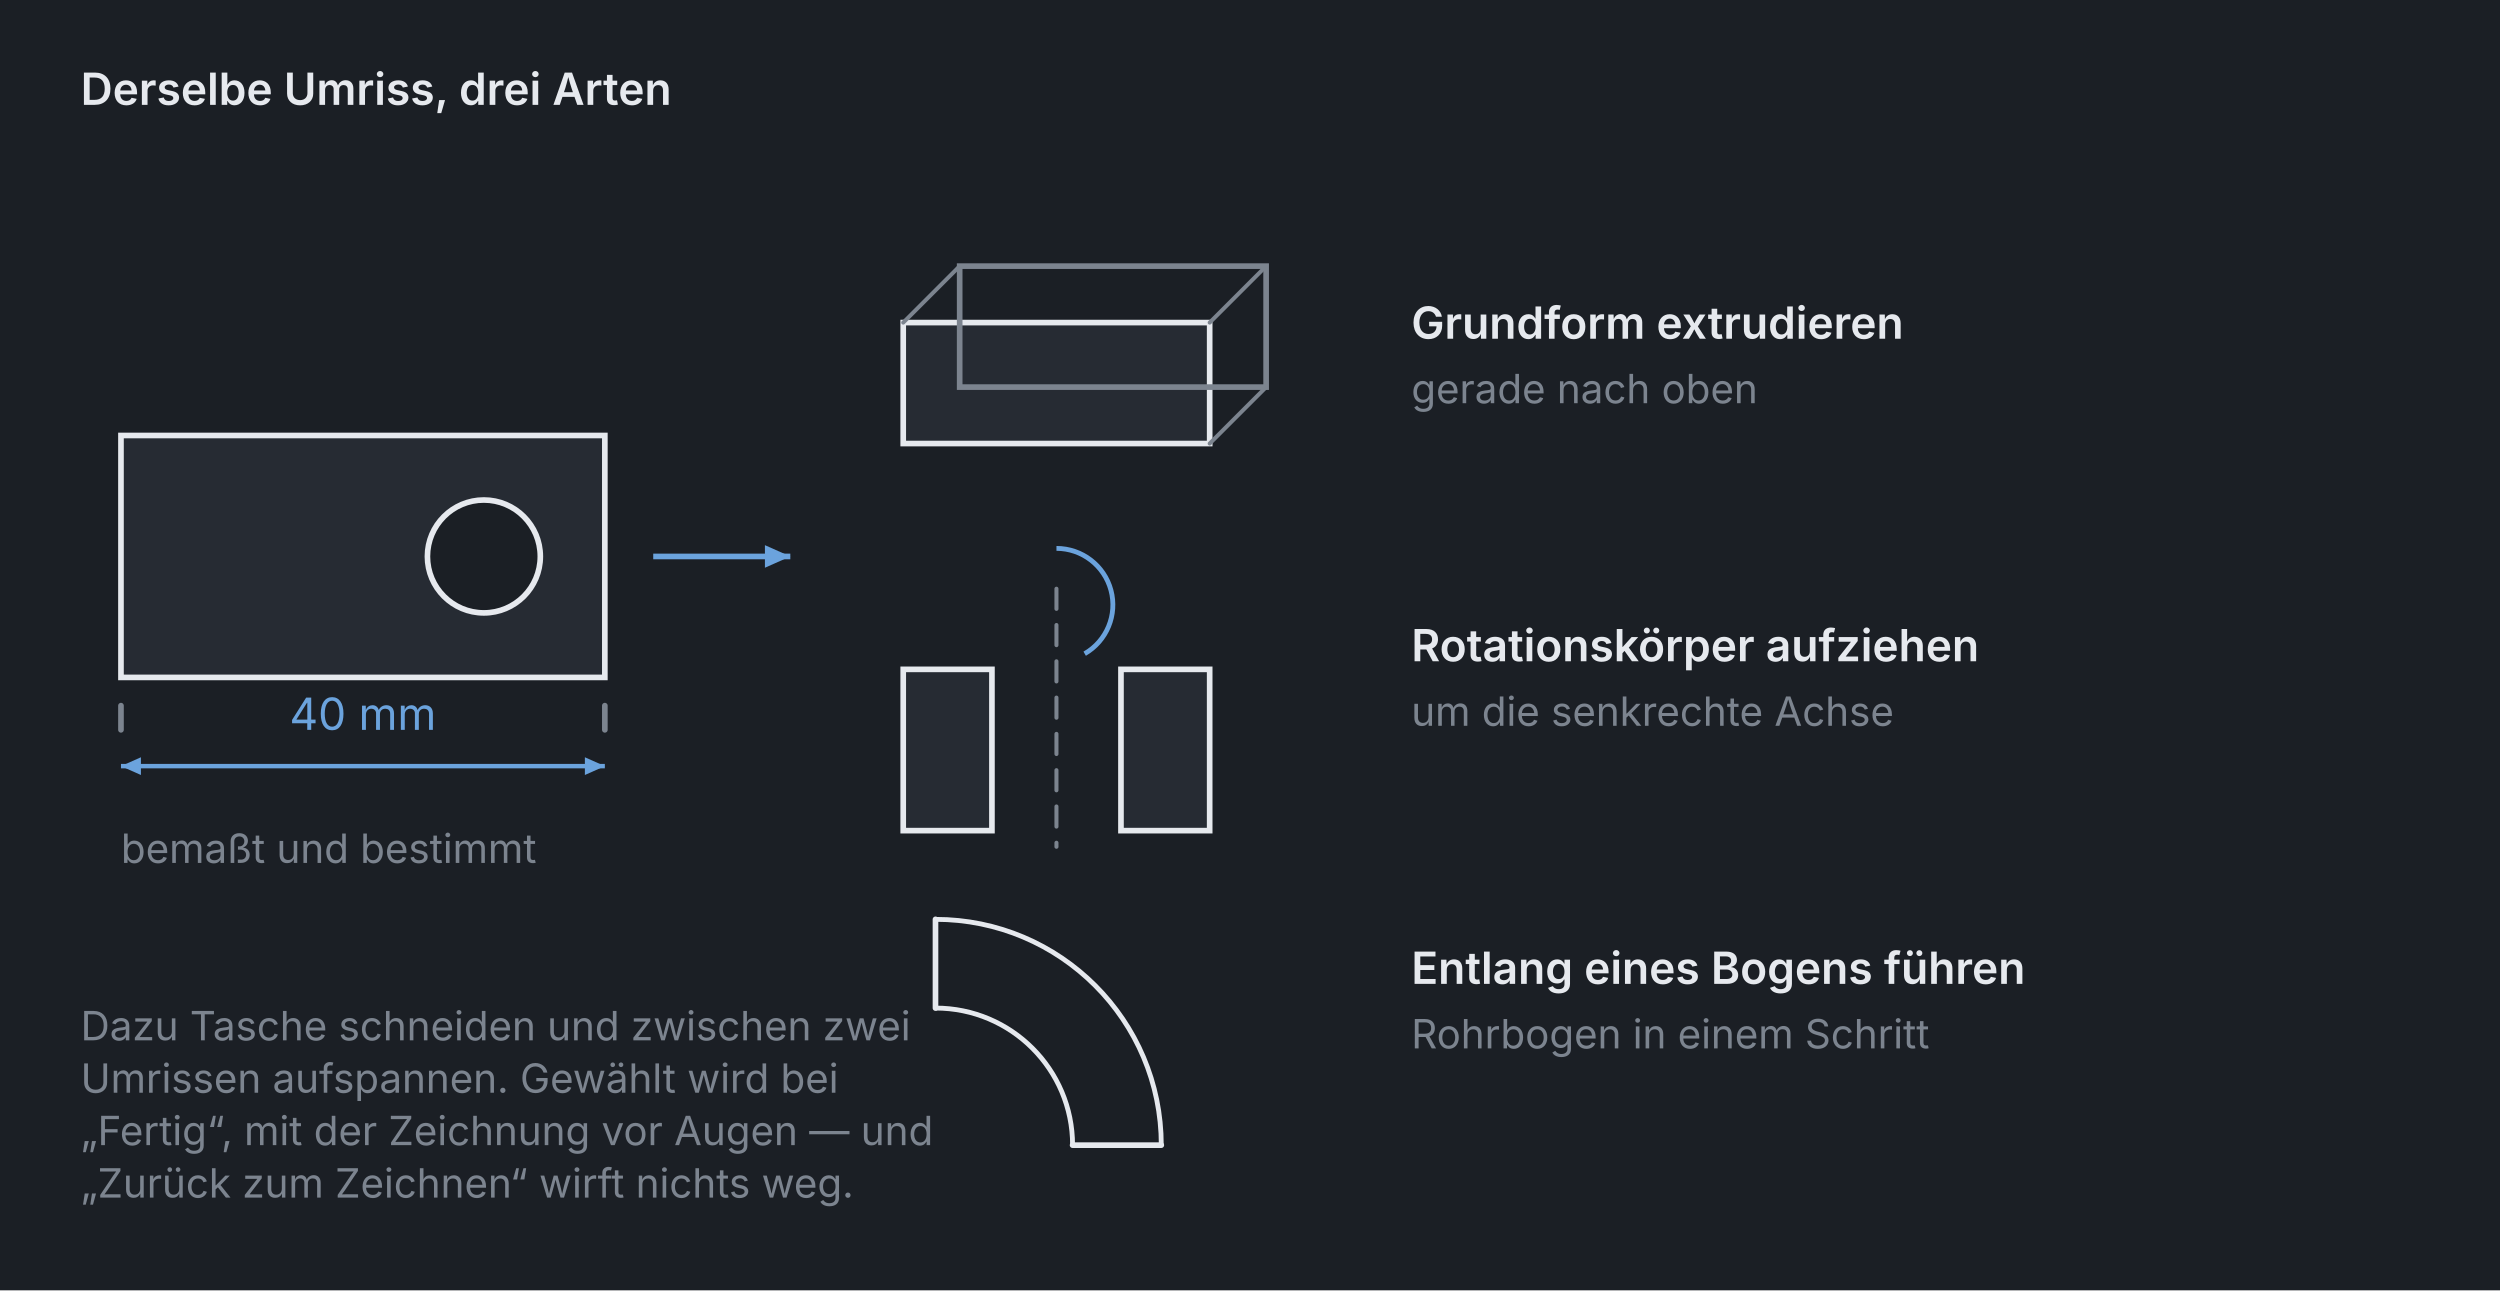
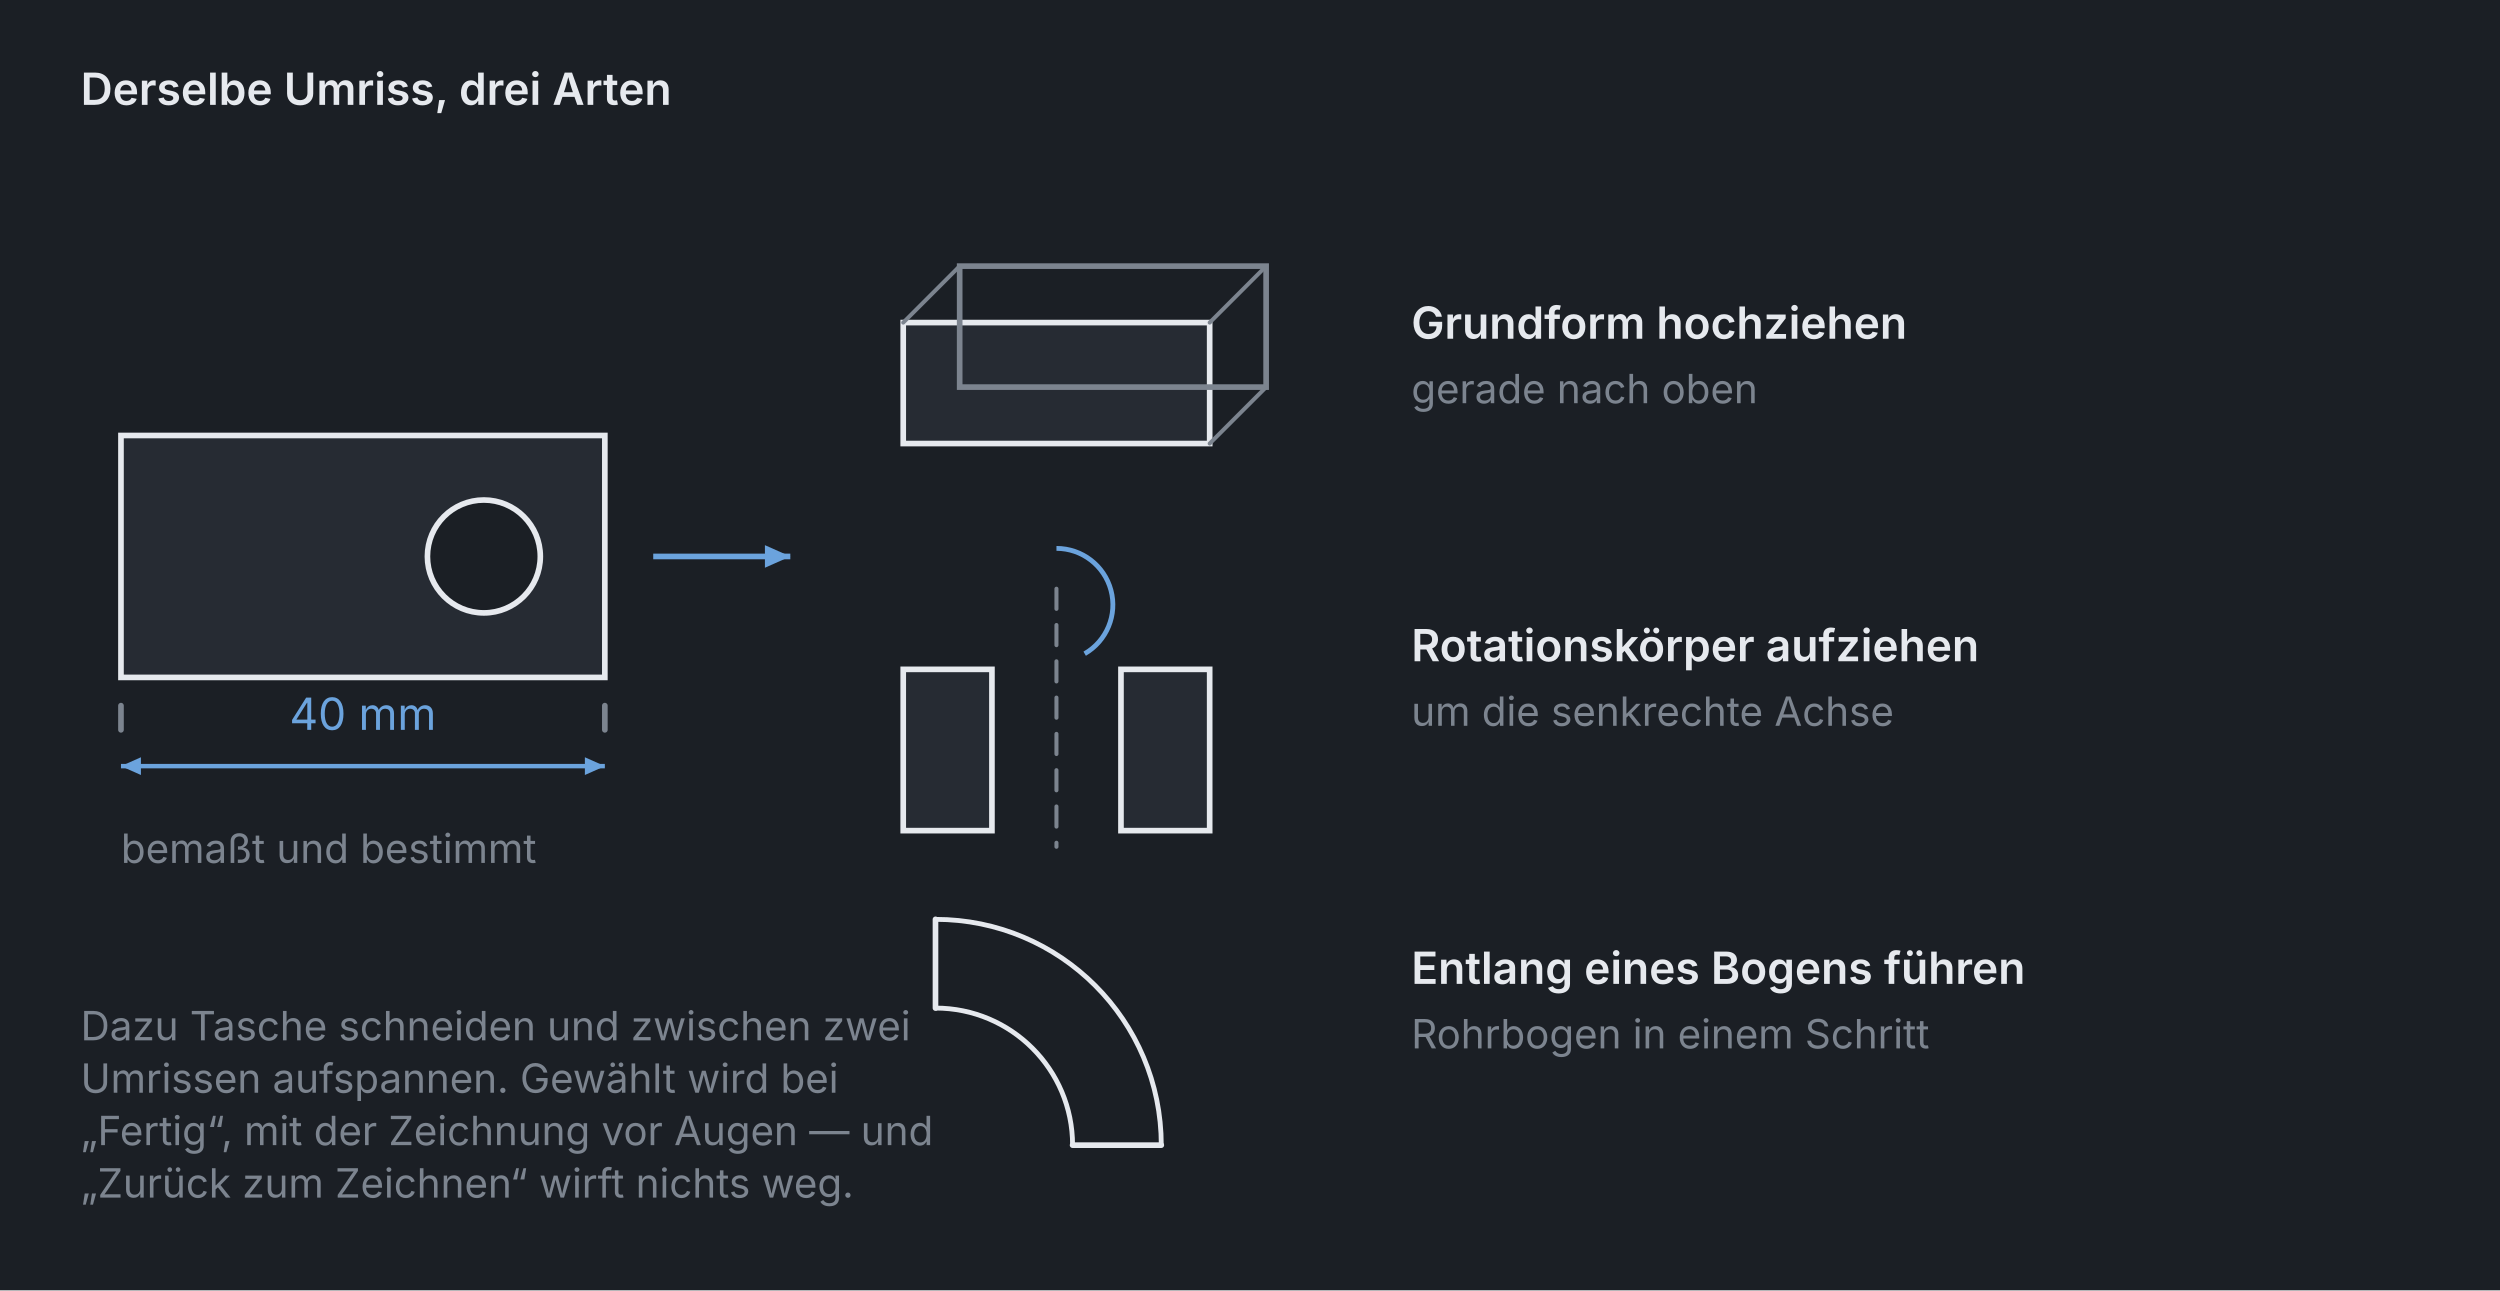
<svg xmlns="http://www.w3.org/2000/svg" viewBox="0 0 620 320" width="620" height="320">
  <defs>
    <marker id="arrow6ba3dd" viewBox="0 0 10 10" refX="9" refY="5" markerWidth="5" markerHeight="5" orient="auto-start-reverse">
      <path d="M 0 1 L 9 5 L 0 9 z" fill="#6ba3dd" />
    </marker>
  </defs>
  <rect x="0" y="0" width="620" height="320" fill="#1b1f25" />
  <text x="20" y="26" fill="#e6e9ee" font-size="11" font-family="system-ui, -apple-system, Segoe UI, sans-serif" text-anchor="start" font-weight="600">Derselbe Umriss, drei Arten</text>
  <polygon points="30,108 150,108 150,168 30,168" fill="#262b33" stroke="#e6e9ee" stroke-width="1.4" />
  <circle cx="120" cy="138" r="14" fill="#1b1f25" stroke="#e6e9ee" stroke-width="1.4" />
  <line x1="30" y1="175" x2="30" y2="181" stroke="#7c848f" stroke-width="1.4" stroke-linecap="round" />
  <line x1="150" y1="175" x2="150" y2="181" stroke="#7c848f" stroke-width="1.4" stroke-linecap="round" />
  <line x1="30" y1="190" x2="150" y2="190" stroke="#6ba3dd" stroke-width="1.1" marker-start="url(#arrow6ba3dd)" marker-end="url(#arrow6ba3dd)" />
  <text x="90" y="181" fill="#6ba3dd" font-size="11" font-family="system-ui, -apple-system, Segoe UI, sans-serif" text-anchor="middle">40 mm</text>
  <text x="30" y="214" fill="#7c848f" font-size="10" font-family="system-ui, -apple-system, Segoe UI, sans-serif" text-anchor="start">bemaßt und bestimmt</text>
  <line x1="162" y1="138" x2="196" y2="138" stroke="#6ba3dd" stroke-width="1.4" marker-end="url(#arrow6ba3dd)" />
-   <text x="350" y="84" fill="#e6e9ee" font-size="11" font-family="system-ui, -apple-system, Segoe UI, sans-serif" text-anchor="start" font-weight="600">Grundform extrudieren</text>
+   <text x="350" y="84" fill="#e6e9ee" font-size="11" font-family="system-ui, -apple-system, Segoe UI, sans-serif" text-anchor="start" font-weight="600">Grundform hochziehen</text>
  <text x="350" y="100" fill="#7c848f" font-size="10" font-family="system-ui, -apple-system, Segoe UI, sans-serif" text-anchor="start">gerade nach oben</text>
  <text x="350" y="164" fill="#e6e9ee" font-size="11" font-family="system-ui, -apple-system, Segoe UI, sans-serif" text-anchor="start" font-weight="600">Rotationskörper aufziehen</text>
  <text x="350" y="180" fill="#7c848f" font-size="10" font-family="system-ui, -apple-system, Segoe UI, sans-serif" text-anchor="start">um die senkrechte Achse</text>
  <text x="350" y="244" fill="#e6e9ee" font-size="11" font-family="system-ui, -apple-system, Segoe UI, sans-serif" text-anchor="start" font-weight="600">Entlang eines Bogens führen</text>
  <text x="350" y="260" fill="#7c848f" font-size="10" font-family="system-ui, -apple-system, Segoe UI, sans-serif" text-anchor="start">Rohrbogen in einem Schritt</text>
  <polygon points="224,80 300,80 300,110 224,110" fill="#262b33" stroke="#e6e9ee" stroke-width="1.4" />
  <polygon points="238,66 314,66 314,96 238,96" fill="none" stroke="#7c848f" stroke-width="1.4" />
  <line x1="224" y1="80" x2="238" y2="66" stroke="#7c848f" stroke-width="1" stroke-linecap="round" />
  <line x1="300" y1="80" x2="314" y2="66" stroke="#7c848f" stroke-width="1" stroke-linecap="round" />
  <line x1="300" y1="110" x2="314" y2="96" stroke="#7c848f" stroke-width="1" stroke-linecap="round" />
  <line x1="262" y1="146" x2="262" y2="210" stroke="#7c848f" stroke-width="1" stroke-dasharray="5 4" stroke-linecap="round" />
  <polygon points="224,166 246,166 246,206 224,206" fill="#262b33" stroke="#e6e9ee" stroke-width="1.4" />
  <polygon points="300,166 278,166 278,206 300,206" fill="#262b33" stroke="#e6e9ee" stroke-width="1.4" />
  <path d="M 262 136 A 14 14 0 0 1 269 162.12" fill="none" stroke="#6ba3dd" stroke-width="1.2" />
  <path d="M 232 228 A 56 56 0 0 1 288 284" fill="none" stroke="#e6e9ee" stroke-width="1.2" />
  <path d="M 232 250 A 34 34 0 0 1 266 284" fill="none" stroke="#e6e9ee" stroke-width="1.2" />
  <line x1="266" y1="284" x2="288" y2="284" stroke="#e6e9ee" stroke-width="1.4" stroke-linecap="round" />
  <line x1="232" y1="228" x2="232" y2="250" stroke="#e6e9ee" stroke-width="1.4" stroke-linecap="round" />
  <text x="20" y="258" fill="#7c848f" font-size="10" font-family="system-ui, -apple-system, Segoe UI, sans-serif" text-anchor="start">Dazu Tasche schneiden und zwischen zwei</text>
  <text x="20" y="271" fill="#7c848f" font-size="10" font-family="system-ui, -apple-system, Segoe UI, sans-serif" text-anchor="start">Umrissen aufspannen. Gewählt wird bei</text>
  <text x="20" y="284" fill="#7c848f" font-size="10" font-family="system-ui, -apple-system, Segoe UI, sans-serif" text-anchor="start">„Fertig“, mit der Zeichnung vor Augen — und</text>
  <text x="20" y="297" fill="#7c848f" font-size="10" font-family="system-ui, -apple-system, Segoe UI, sans-serif" text-anchor="start">„Zurück zum Zeichnen“ wirft nichts weg.</text>
</svg>
